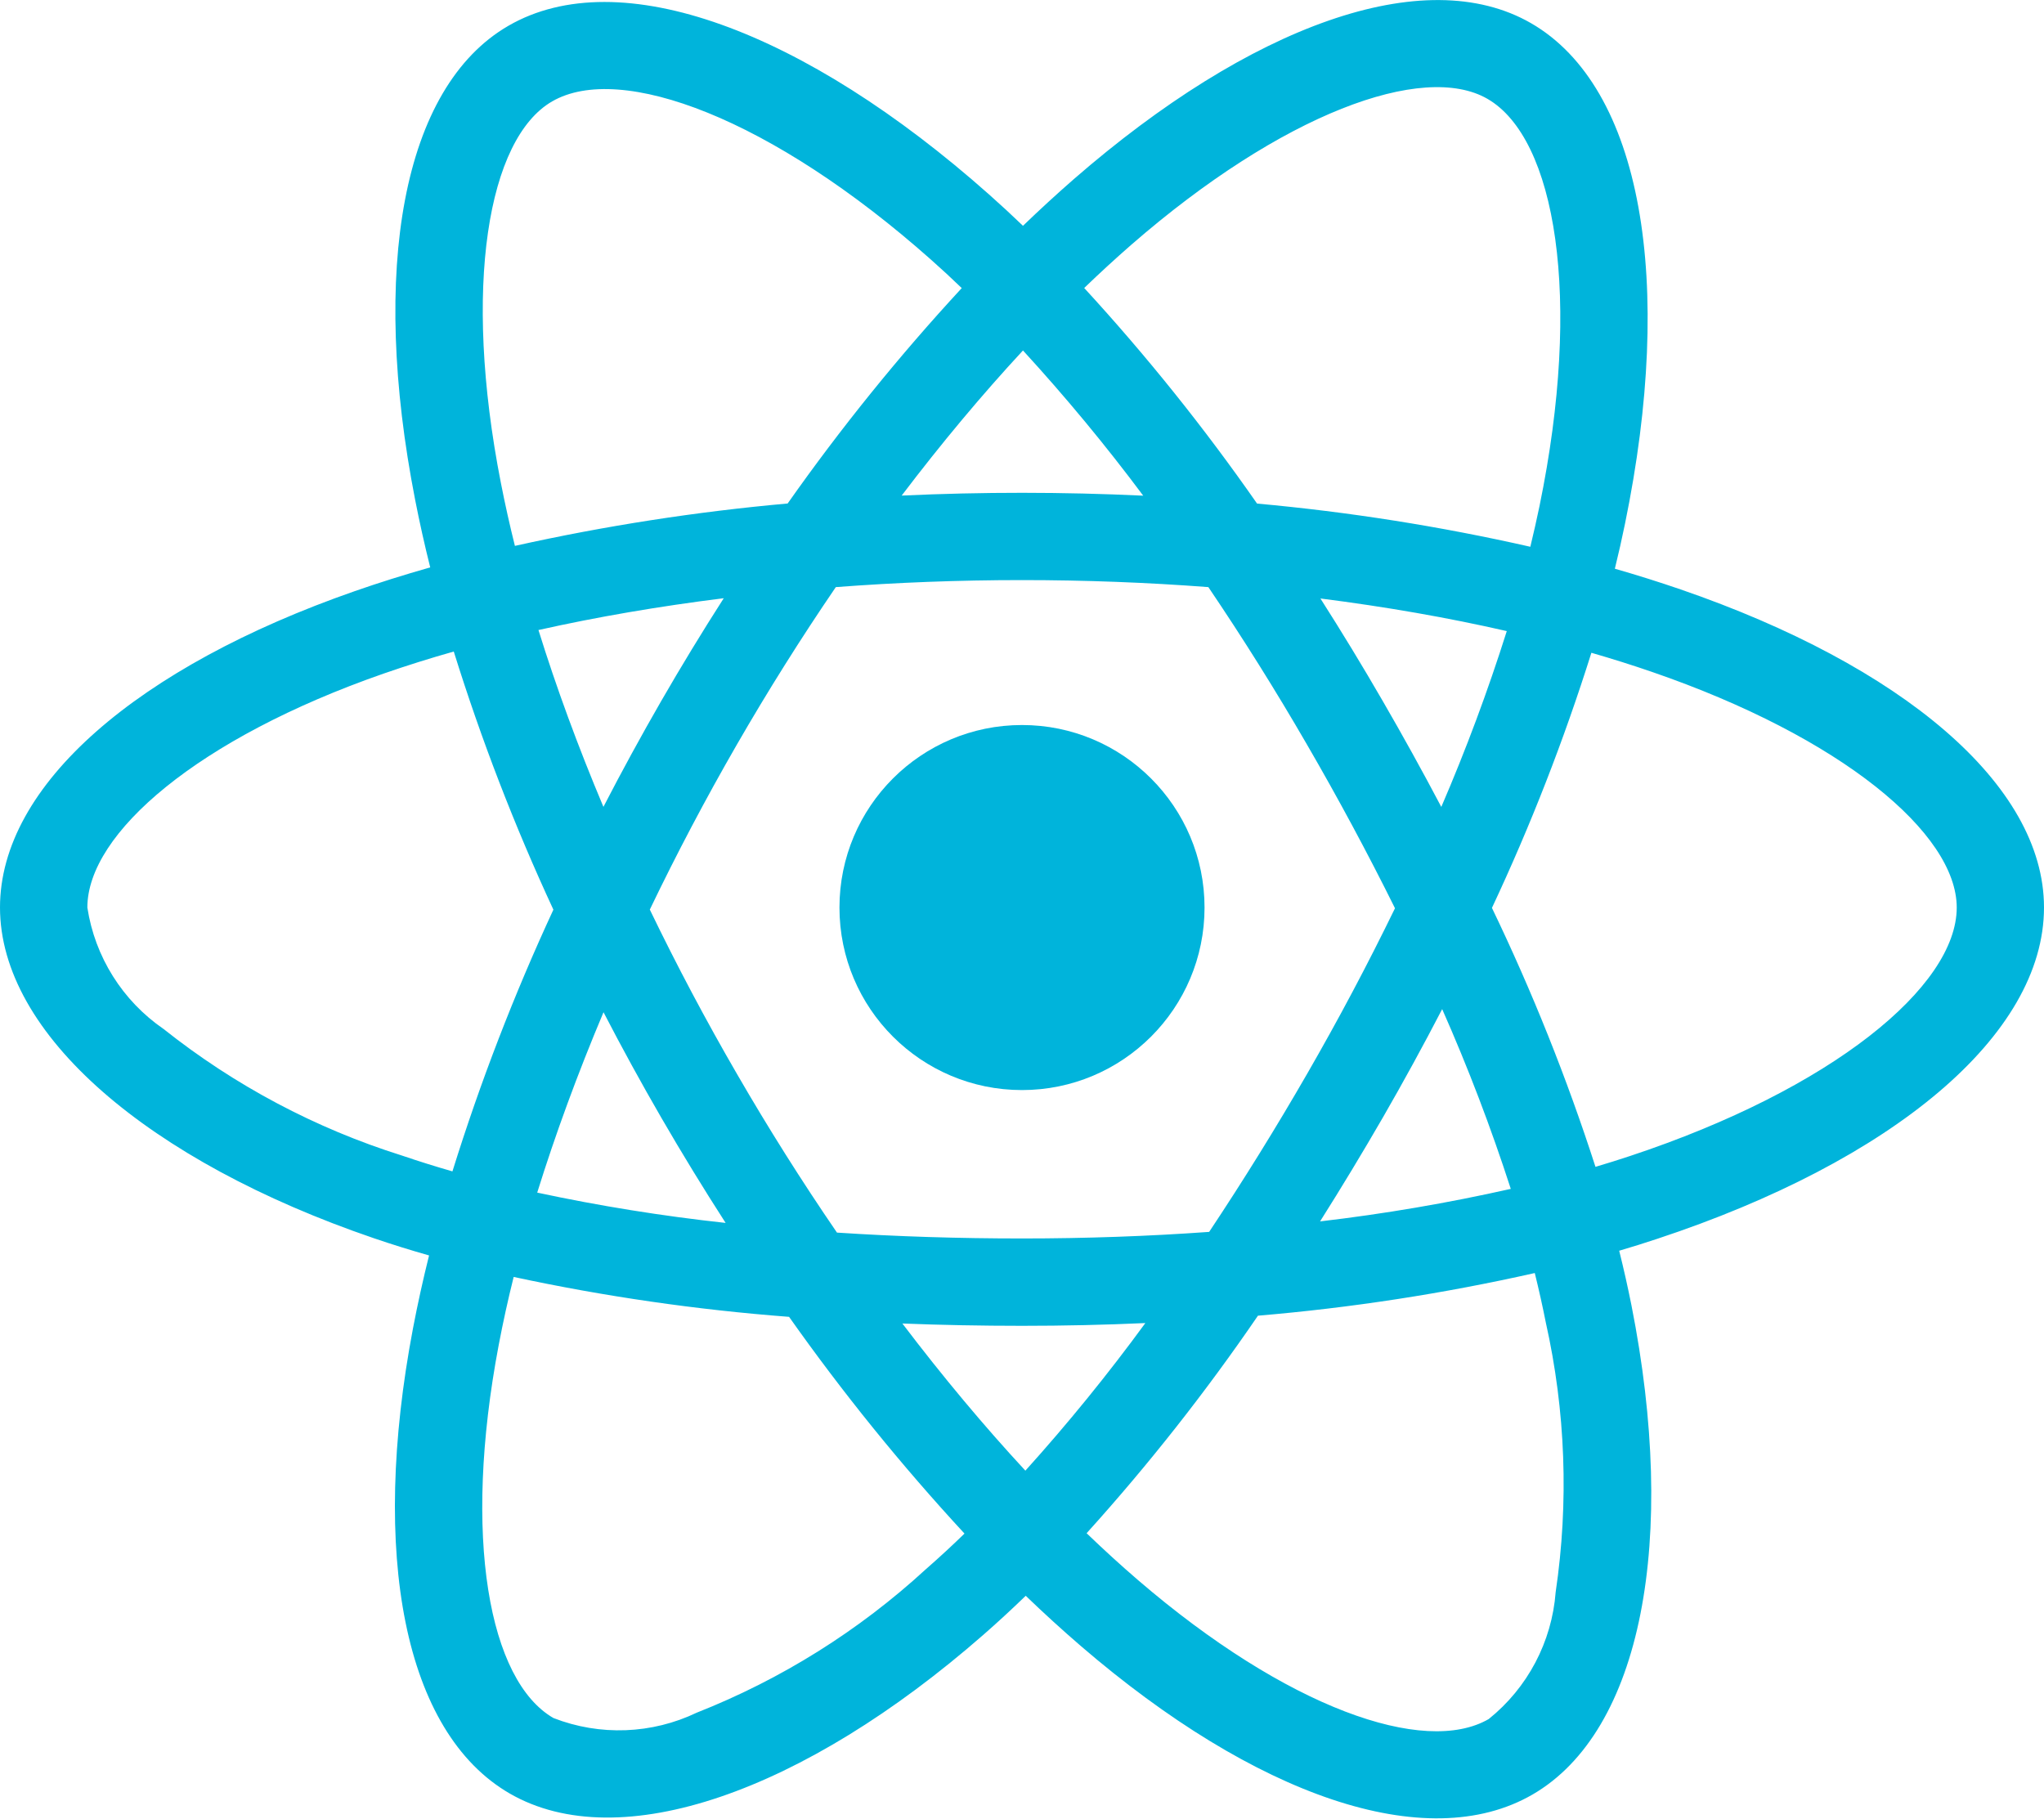
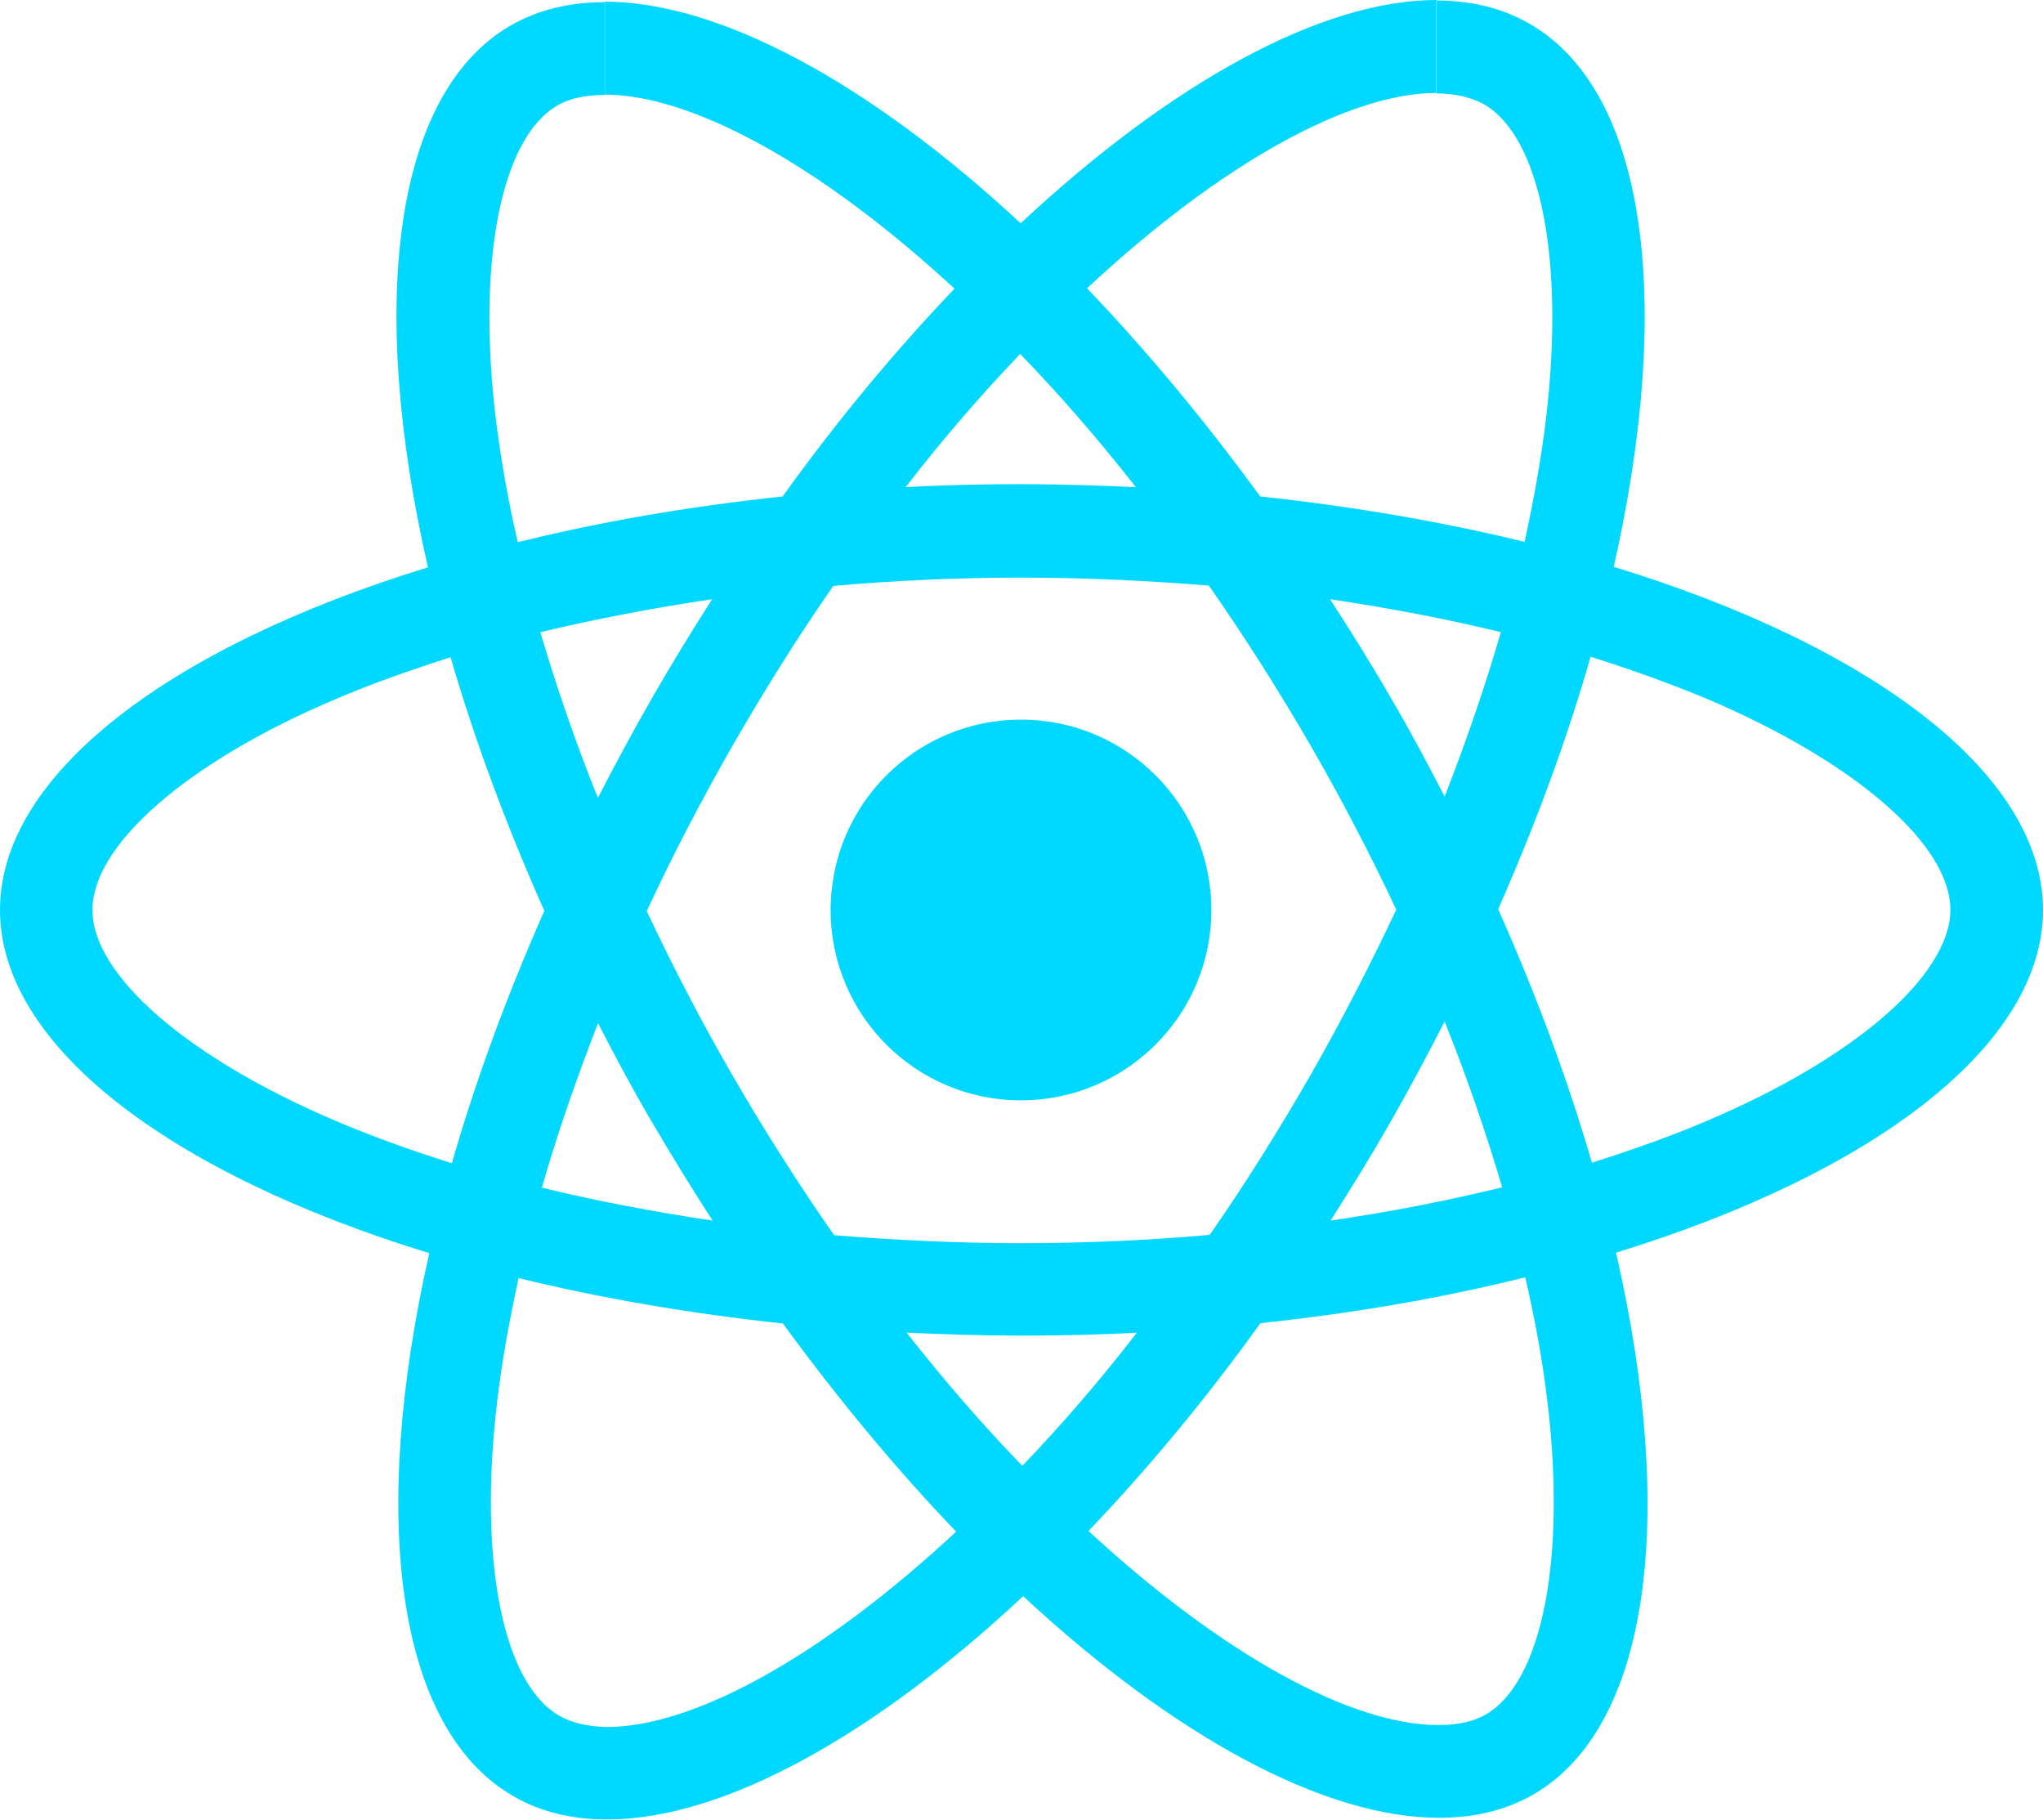
- <svg xmlns="http://www.w3.org/2000/svg" id="Layer_1" data-name="Layer 1" viewBox="0 0 23 20.463">
-   <path d="M18.911,6.633h0q-.367-.126-.74-.233.062-.251.114-.505c.56-2.721.194-4.912-1.057-5.634-1.2-.692-3.162.03-5.144,1.754q-.293.256-.573.526-.187-.18-.381-.352C9.053.344,6.971-.433,5.721.29,4.522.984,4.167,3.045,4.671,5.623q.075.383.17.762c-.295.084-.579.173-.851.268C1.555,7.502,0,8.832,0,10.212c0,1.425,1.669,2.855,4.206,3.722q.308.105.622.194-.102.408-.181.821c-.481,2.534-.105,4.545,1.09,5.235,1.235.712,3.307-.02,5.325-1.784q.239-.209.48-.442.303.292.622.567c1.955,1.682,3.885,2.361,5.08,1.67,1.234-.714,1.635-2.875,1.114-5.505q-.06-.301-.138-.615.218-.064.428-.134C21.285,13.069,23,11.657,23,10.212,23,8.827,21.395,7.488,18.911,6.633ZM12.728,2.756C14.426,1.278,16.013.695,16.737,1.112h0c.77.444,1.07,2.235.586,4.584q-.048.23-.103.457a23.538,23.538,0,0,0-3.075-.486A23.081,23.081,0,0,0,12.2,3.241Q12.458,2.992,12.728,2.756ZM6.791,11.391q.312.603.652,1.19.347.599.722,1.181a20.922,20.922,0,0,1-2.12-.341C6.249,12.766,6.499,12.084,6.791,11.391ZM6.79,9.08c-.286-.679-.531-1.346-.731-1.99.656-.147,1.356-.267,2.085-.358q-.366.571-.705,1.159Q7.101,8.478,6.79,9.08Zm.522,1.156q.454-.945.978-1.854v0q.524-.909,1.115-1.775c.684-.052,1.385-.079,2.094-.079.712,0,1.414.027,2.098.079q.585.865,1.108,1.769.526.906.992,1.845-.461.948-.988,1.862h-0q-.523.908-1.103,1.78c-.682.049-1.388.074-2.106.074-.716,0-1.412-.022-2.082-.066q-.596-.87-1.124-1.783Q7.768,11.181,7.312,10.236Zm8.249,2.339q.347-.602.667-1.219h0a20.867,20.867,0,0,1,.772,2.023,20.852,20.852,0,0,1-2.146.366Q15.219,13.167,15.561,12.575Zm.658-3.493q-.319-.605-.662-1.197h0q-.337-.583-.699-1.15c.734.093,1.437.216,2.097.367A20.959,20.959,0,0,1,16.218,9.081ZM11.511,3.944a21.013,21.013,0,0,1,1.353,1.634q-1.358-.064-2.718-.001C10.593,4.988,11.051,4.44,11.511,3.944ZM6.213,1.141c.77-.445,2.471.19,4.264,1.782.115.102.23.208.345.319A23.545,23.545,0,0,0,8.863,5.666a24.008,24.008,0,0,0-3.069.477q-.088-.352-.158-.709v0C5.203,3.225,5.49,1.559,6.213,1.141ZM5.091,13.182q-.286-.082-.568-.178A8.324,8.324,0,0,1,1.841,11.58a2.031,2.031,0,0,1-.858-1.367c0-.837,1.249-1.906,3.331-2.632q.392-.136.792-.249a23.565,23.565,0,0,0,1.121,2.905A23.922,23.922,0,0,0,5.091,13.182ZM10.416,17.661a8.322,8.322,0,0,1-2.575,1.612h-0a2.03,2.03,0,0,1-1.613.061c-.726-.418-1.027-2.034-.616-4.2q.073-.384.168-.764a23.104,23.104,0,0,0,3.099.449,23.91,23.91,0,0,0,1.974,2.439Q10.64,17.465,10.416,17.661Zm1.122-1.111c-.466-.503-.93-1.058-1.384-1.656q.661.026,1.346.026.703,0,1.388-.031A20.894,20.894,0,0,1,11.538,16.55Zm5.967,1.367a2.03,2.03,0,0,1-.753,1.428c-.725.42-2.275-.126-3.947-1.564q-.287-.247-.578-.527a23.089,23.089,0,0,0,1.928-2.448,22.936,22.936,0,0,0,3.115-.48q.07.284.124.556h0A8.32,8.32,0,0,1,17.505,17.917Zm.834-4.907h-0c-.126.042-.255.082-.386.121a23.061,23.061,0,0,0-1.165-2.914,23.051,23.051,0,0,0,1.119-2.871c.235.068.464.14.684.216,2.128.733,3.427,1.816,3.427,2.651C22.018,11.101,20.615,12.256,18.339,13.01Z" fill="#00b4db" />
-   <path d="M11.5,8.159a2.054,2.054,0,1,1-2.054,2.054A2.054,2.054,0,0,1,11.5,8.159" fill="#00b4db" />
+ <svg xmlns="http://www.w3.org/2000/svg" version="1.1" id="Layer_1" x="0px" y="0px" viewBox="0 0 122.88 109.43" style="enable-background:new 0 0 122.88 109.43" xml:space="preserve">
+   <style type="text/css">.st0{fill-rule:evenodd;clip-rule:evenodd;fill:#00D8FF;}</style>
+   <g>
+     <path class="st0" d="M122.88,54.73c0-8.14-10.19-15.85-25.82-20.64c3.61-15.93,2-28.6-5.06-32.66c-1.63-0.95-3.53-1.4-5.61-1.4 v5.59c1.15,0,2.08,0.23,2.86,0.65c3.41,1.95,4.88,9.39,3.73,18.96c-0.28,2.35-0.73,4.83-1.28,7.36c-4.91-1.2-10.27-2.13-15.9-2.73 c-3.38-4.63-6.89-8.84-10.42-12.52C73.54,9.74,81.2,5.59,86.41,5.59V0l0,0c-6.89,0-15.9,4.91-25.02,13.43 C52.27,4.96,43.26,0.1,36.37,0.1v5.59c5.18,0,12.87,4.13,21.04,11.67c-3.51,3.68-7.01,7.86-10.34,12.5 c-5.66,0.6-11.02,1.53-15.93,2.75c-0.58-2.5-1-4.93-1.3-7.26c-1.18-9.57,0.28-17.01,3.66-18.99c0.75-0.45,1.73-0.65,2.88-0.65V0.13 l0,0c-2.1,0-4.01,0.45-5.66,1.4c-7.04,4.06-8.62,16.71-4.98,32.59C10.14,38.92,0,46.61,0,54.73c0,8.14,10.19,15.85,25.82,20.64 c-3.61,15.93-2,28.6,5.06,32.66c1.63,0.95,3.53,1.4,5.64,1.4c6.89,0,15.9-4.91,25.02-13.43c9.12,8.47,18.13,13.33,25.02,13.33 c2.1,0,4.01-0.45,5.66-1.4c7.04-4.06,8.62-16.71,4.98-32.59C112.74,70.56,122.88,62.84,122.88,54.73L122.88,54.73z M72.86,54.73 c0-6.32-5.12-11.45-11.45-11.45c-6.32,0-11.45,5.12-11.45,11.45s5.12,11.45,11.45,11.45C67.74,66.17,72.86,61.05,72.86,54.73 L72.86,54.73z M36.34,0.1L36.34,0.1L36.34,0.1L36.34,0.1z M90.27,38.02c-0.93,3.23-2.08,6.56-3.38,9.89c-1.03-2-2.1-4.01-3.28-6.01 c-1.15-2-2.38-3.96-3.61-5.86C83.56,36.57,86.99,37.22,90.27,38.02L90.27,38.02z M78.8,64.7c-1.95,3.38-3.96,6.59-6.04,9.57 c-3.73,0.33-7.51,0.5-11.32,0.5c-3.78,0-7.56-0.18-11.27-0.48c-2.08-2.98-4.11-6.16-6.06-9.52c-1.9-3.28-3.63-6.61-5.21-9.97 c1.55-3.36,3.31-6.71,5.18-9.99c1.95-3.38,3.96-6.59,6.04-9.57c3.73-0.33,7.51-0.5,11.32-0.5c3.78,0,7.56,0.18,11.27,0.48 c2.08,2.98,4.11,6.16,6.06,9.52c1.9,3.28,3.63,6.61,5.21,9.97C82.4,58.06,80.68,61.41,78.8,64.7L78.8,64.7z M86.89,61.44 c1.35,3.36,2.5,6.71,3.46,9.97c-3.28,0.8-6.74,1.48-10.32,2c1.23-1.93,2.45-3.91,3.61-5.94C84.78,65.47,85.86,63.44,86.89,61.44 L86.89,61.44z M61.49,88.16c-2.33-2.4-4.66-5.08-6.96-8.01c2.25,0.1,4.56,0.18,6.89,0.18c2.35,0,4.68-0.05,6.96-0.18 C66.12,83.08,63.79,85.76,61.49,88.16L61.49,88.16z M42.86,73.41c-3.56-0.53-6.99-1.18-10.27-1.98c0.93-3.23,2.08-6.56,3.38-9.89 c1.03,2,2.1,4.01,3.28,6.01C40.43,69.56,41.63,71.51,42.86,73.41L42.86,73.41z M61.36,21.29c2.33,2.4,4.66,5.08,6.96,8.01 c-2.25-0.1-4.56-0.18-6.89-0.18c-2.35,0-4.68,0.05-6.96,0.18C56.73,26.37,59.06,23.69,61.36,21.29L61.36,21.29z M42.83,36.04 c-1.23,1.93-2.45,3.91-3.61,5.94c-1.15,2-2.23,4.01-3.26,6.01c-1.35-3.36-2.5-6.71-3.46-9.97C35.79,37.24,39.25,36.57,42.83,36.04 L42.83,36.04z M20.16,67.4c-8.87-3.78-14.6-8.74-14.6-12.67c0-3.93,5.74-8.92,14.6-12.67c2.15-0.93,4.51-1.75,6.94-2.53 c1.43,4.91,3.31,10.02,5.64,15.25c-2.3,5.21-4.16,10.29-5.56,15.18C24.7,69.18,22.34,68.33,20.16,67.4L20.16,67.4z M33.64,103.19 c-3.41-1.95-4.88-9.39-3.73-18.96c0.28-2.35,0.73-4.83,1.28-7.36c4.91,1.2,10.27,2.13,15.9,2.73c3.38,4.63,6.89,8.84,10.42,12.52 c-8.17,7.59-15.83,11.75-21.04,11.75C35.34,103.84,34.39,103.62,33.64,103.19L33.64,103.19z M93.05,84.11 c1.18,9.57-0.28,17.01-3.66,18.99c-0.75,0.45-1.73,0.65-2.88,0.65c-5.18,0-12.87-4.13-21.04-11.67c3.51-3.68,7.01-7.86,10.34-12.5 c5.66-0.6,11.02-1.53,15.93-2.76C92.32,79.35,92.77,81.78,93.05,84.11L93.05,84.11z M102.69,67.4c-2.15,0.93-4.51,1.75-6.94,2.53 c-1.43-4.91-3.31-10.02-5.64-15.25c2.3-5.21,4.16-10.29,5.56-15.18c2.48,0.78,4.83,1.63,7.04,2.55c8.87,3.78,14.6,8.74,14.6,12.67 C117.29,58.66,111.56,63.64,102.69,67.4L102.69,67.4z" />
+   </g>
</svg>
